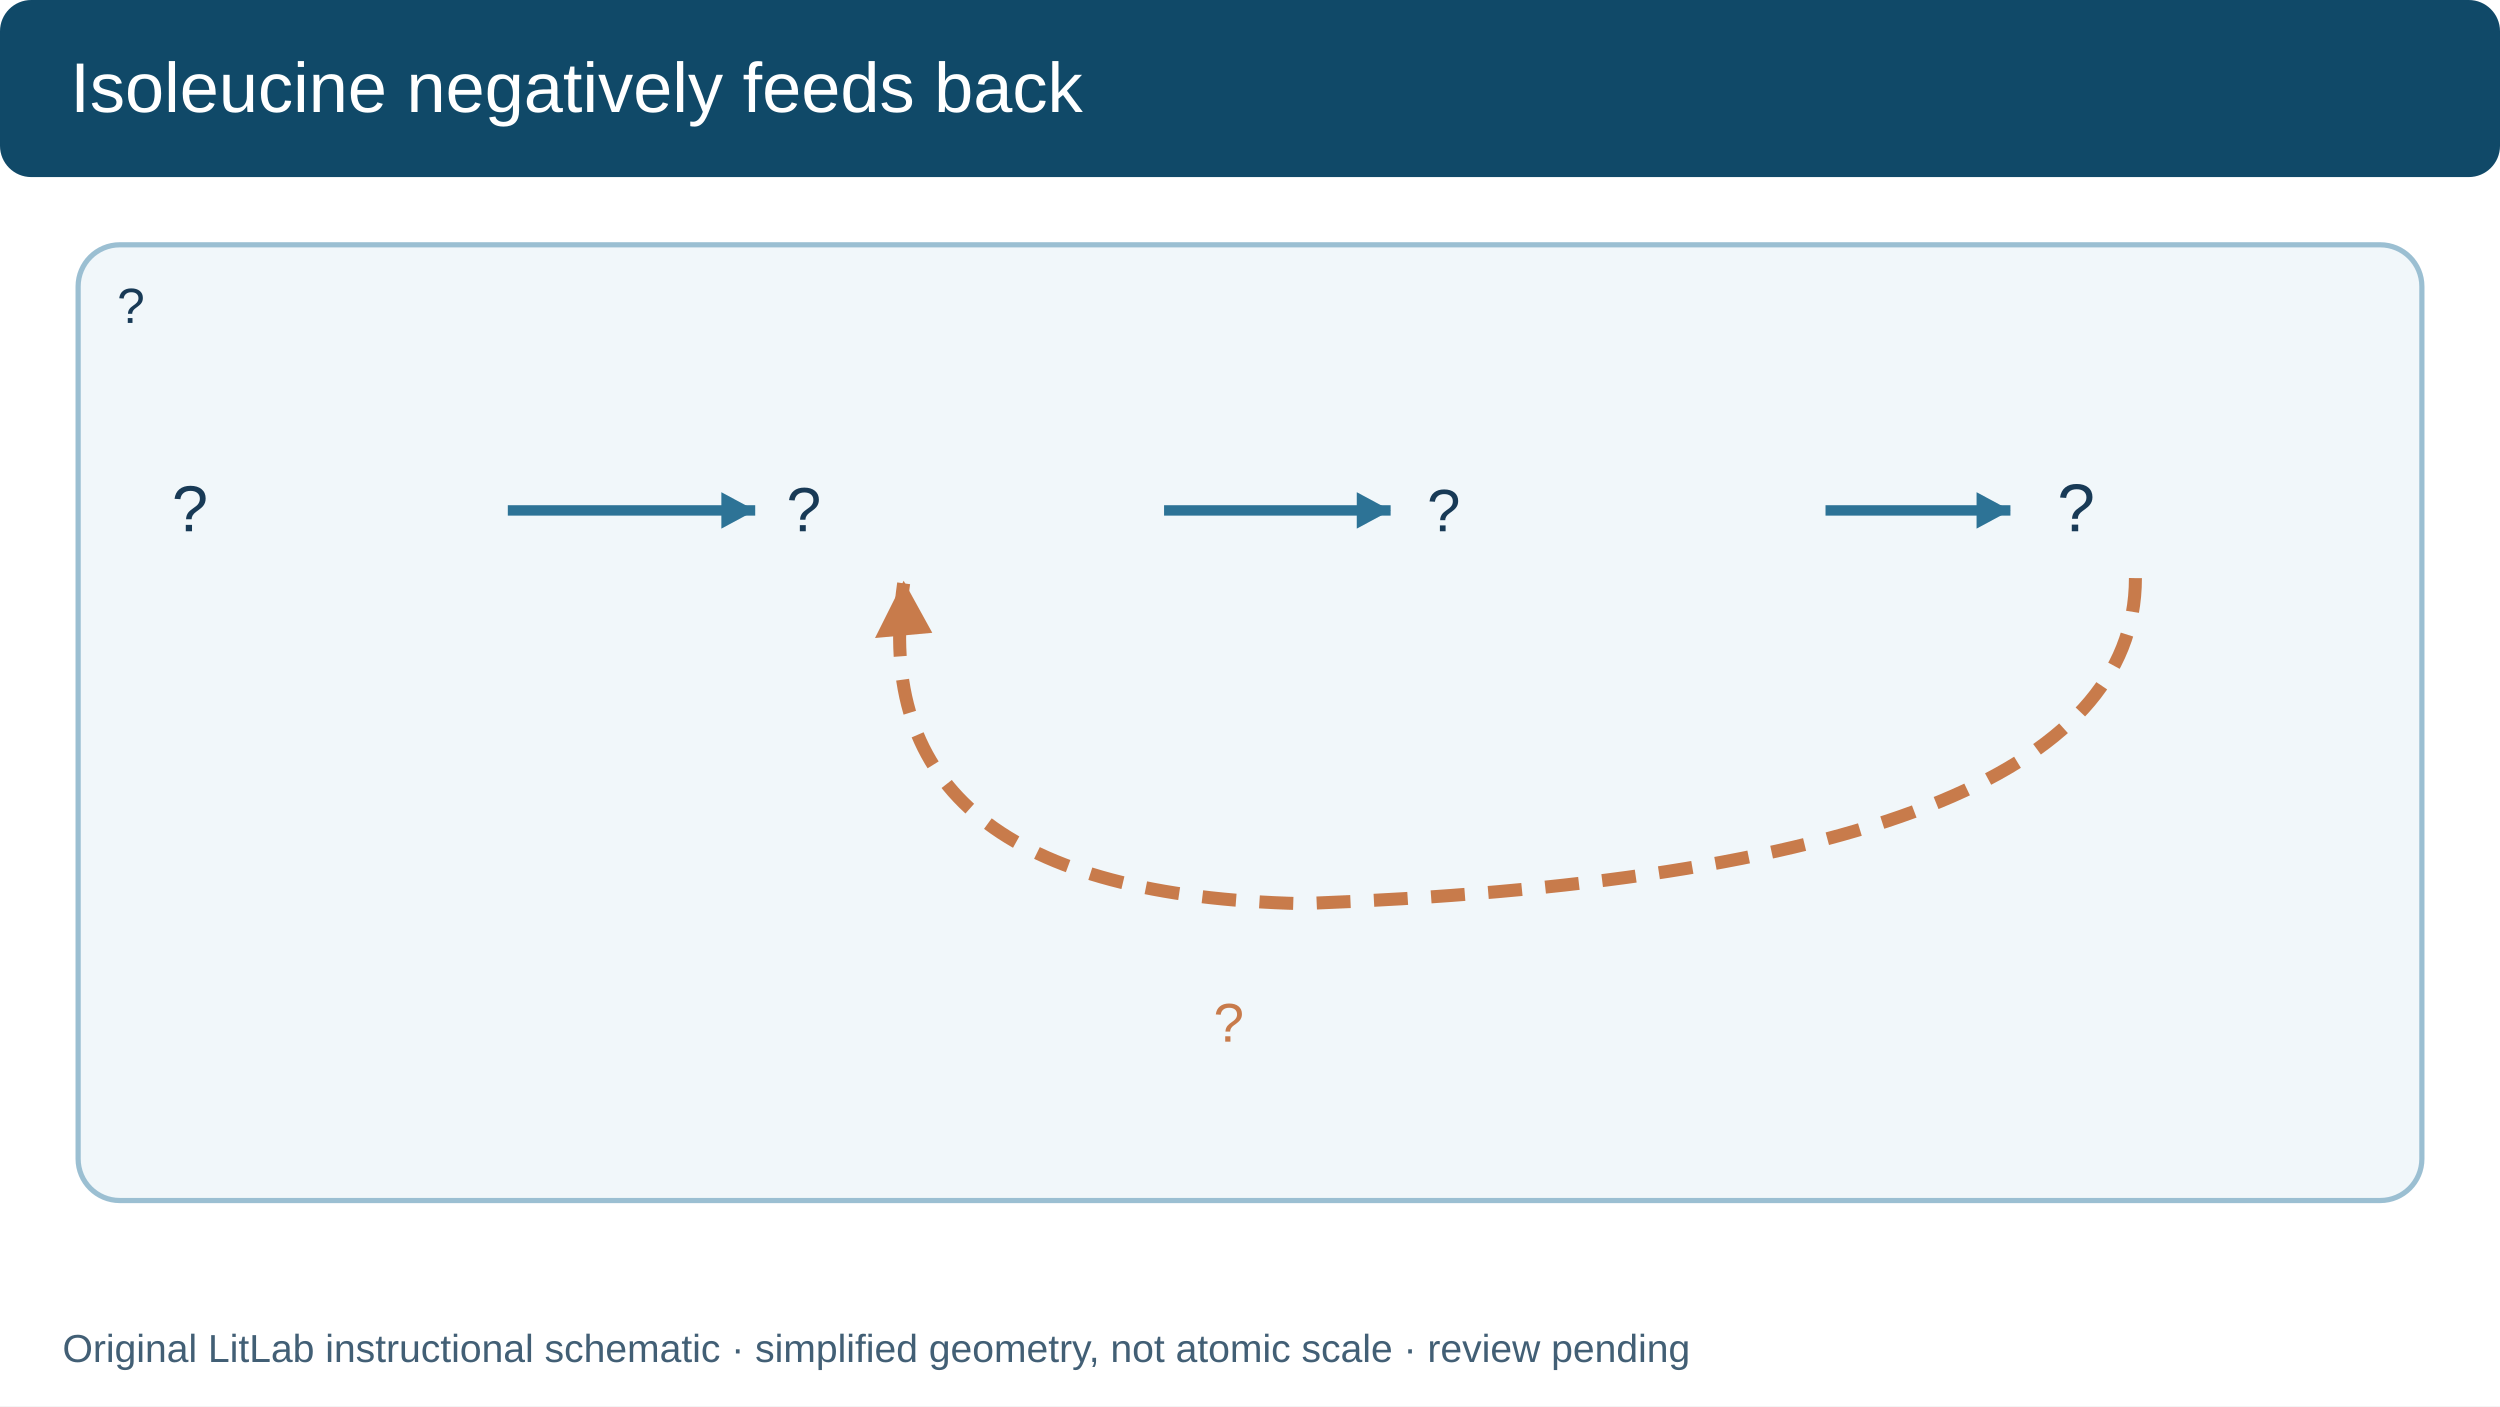
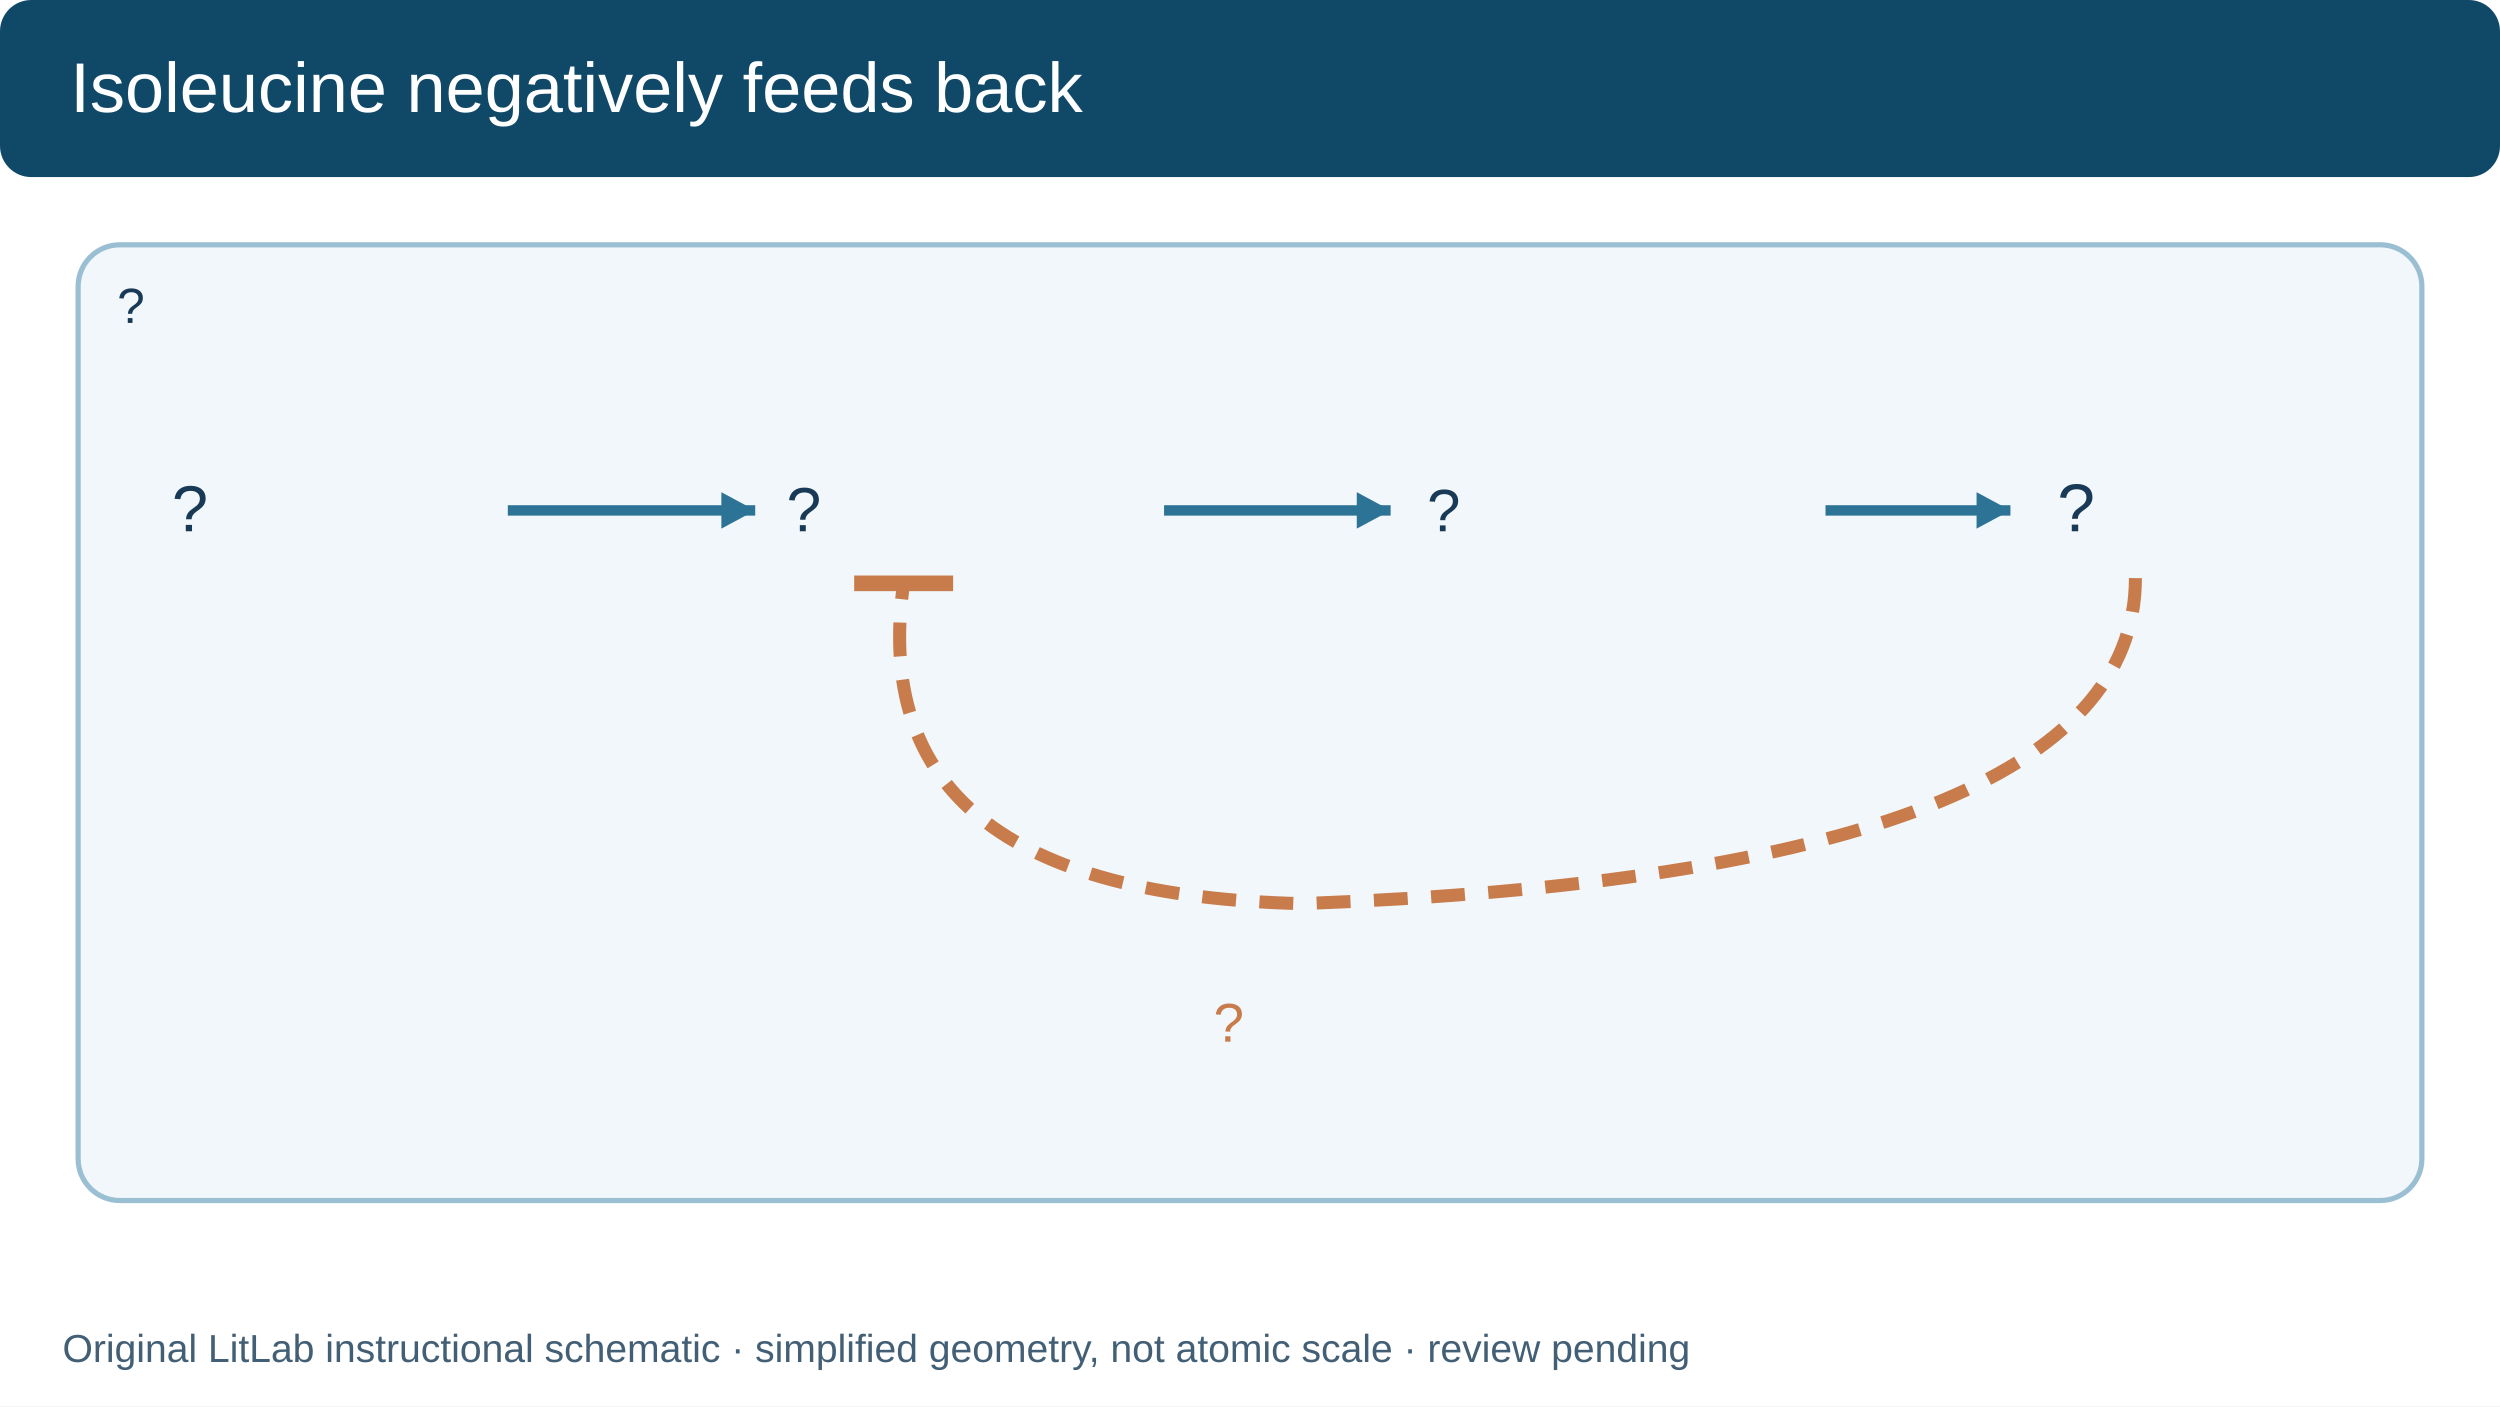
<svg xmlns="http://www.w3.org/2000/svg" role="img" viewBox="0 0 960 540">
  <rect width="960" height="540" fill="#fff" />
  <rect width="960" height="68" rx="12" fill="#104968" />
  <text x="27" y="43" font-family="Arial,sans-serif" font-size="27" fill="#fff">Isoleucine negatively feeds back</text>
  <rect x="30" y="94" width="900" height="367" rx="16" fill="#f1f7fa" stroke="#9bbfd2" stroke-width="2" />
  <text x="45" y="124" font-family="Arial,sans-serif" font-size="19" fill="#183a56">?</text>
  <text x="66" y="204" font-family="Arial,sans-serif" font-size="25" fill="#183a56">?</text>
  <line x1="195" y1="196" x2="290" y2="196" stroke="#2d7396" stroke-width="4" />
  <polygon points="290,196 277,189 277,203" fill="#2d7396" />
  <text x="302" y="204" font-family="Arial,sans-serif" font-size="24" fill="#183a56">?</text>
  <line x1="447" y1="196" x2="534" y2="196" stroke="#2d7396" stroke-width="4" />
  <polygon points="534,196 521,189 521,203" fill="#2d7396" />
  <text x="548" y="204" font-family="Arial,sans-serif" font-size="23" fill="#183a56">?</text>
  <line x1="701" y1="196" x2="772" y2="196" stroke="#2d7396" stroke-width="4" />
  <polygon points="772,196 759,189 759,203" fill="#2d7396" />
  <text x="790" y="204" font-family="Arial,sans-serif" font-size="26" fill="#183a56">?</text>
  <path d="M820 222 Q820 335 500 347 Q330 343 347 224" fill="none" stroke="#c87b4b" stroke-width="5" stroke-dasharray="13 9" />
-   <polygon points="347,223 336,245 358,243" fill="#c87b4b" />
+   <path d="M328 224 L366 224" stroke="#c87b4b" stroke-width="6" />
  <text x="466" y="400" font-family="Arial,sans-serif" font-size="21" fill="#c87b4b">?</text>
  <text x="24" y="523" font-family="Arial,sans-serif" font-size="15" fill="#425f75">Original LitLab instructional schematic · simplified geometry, not atomic scale · review pending</text>
</svg>
